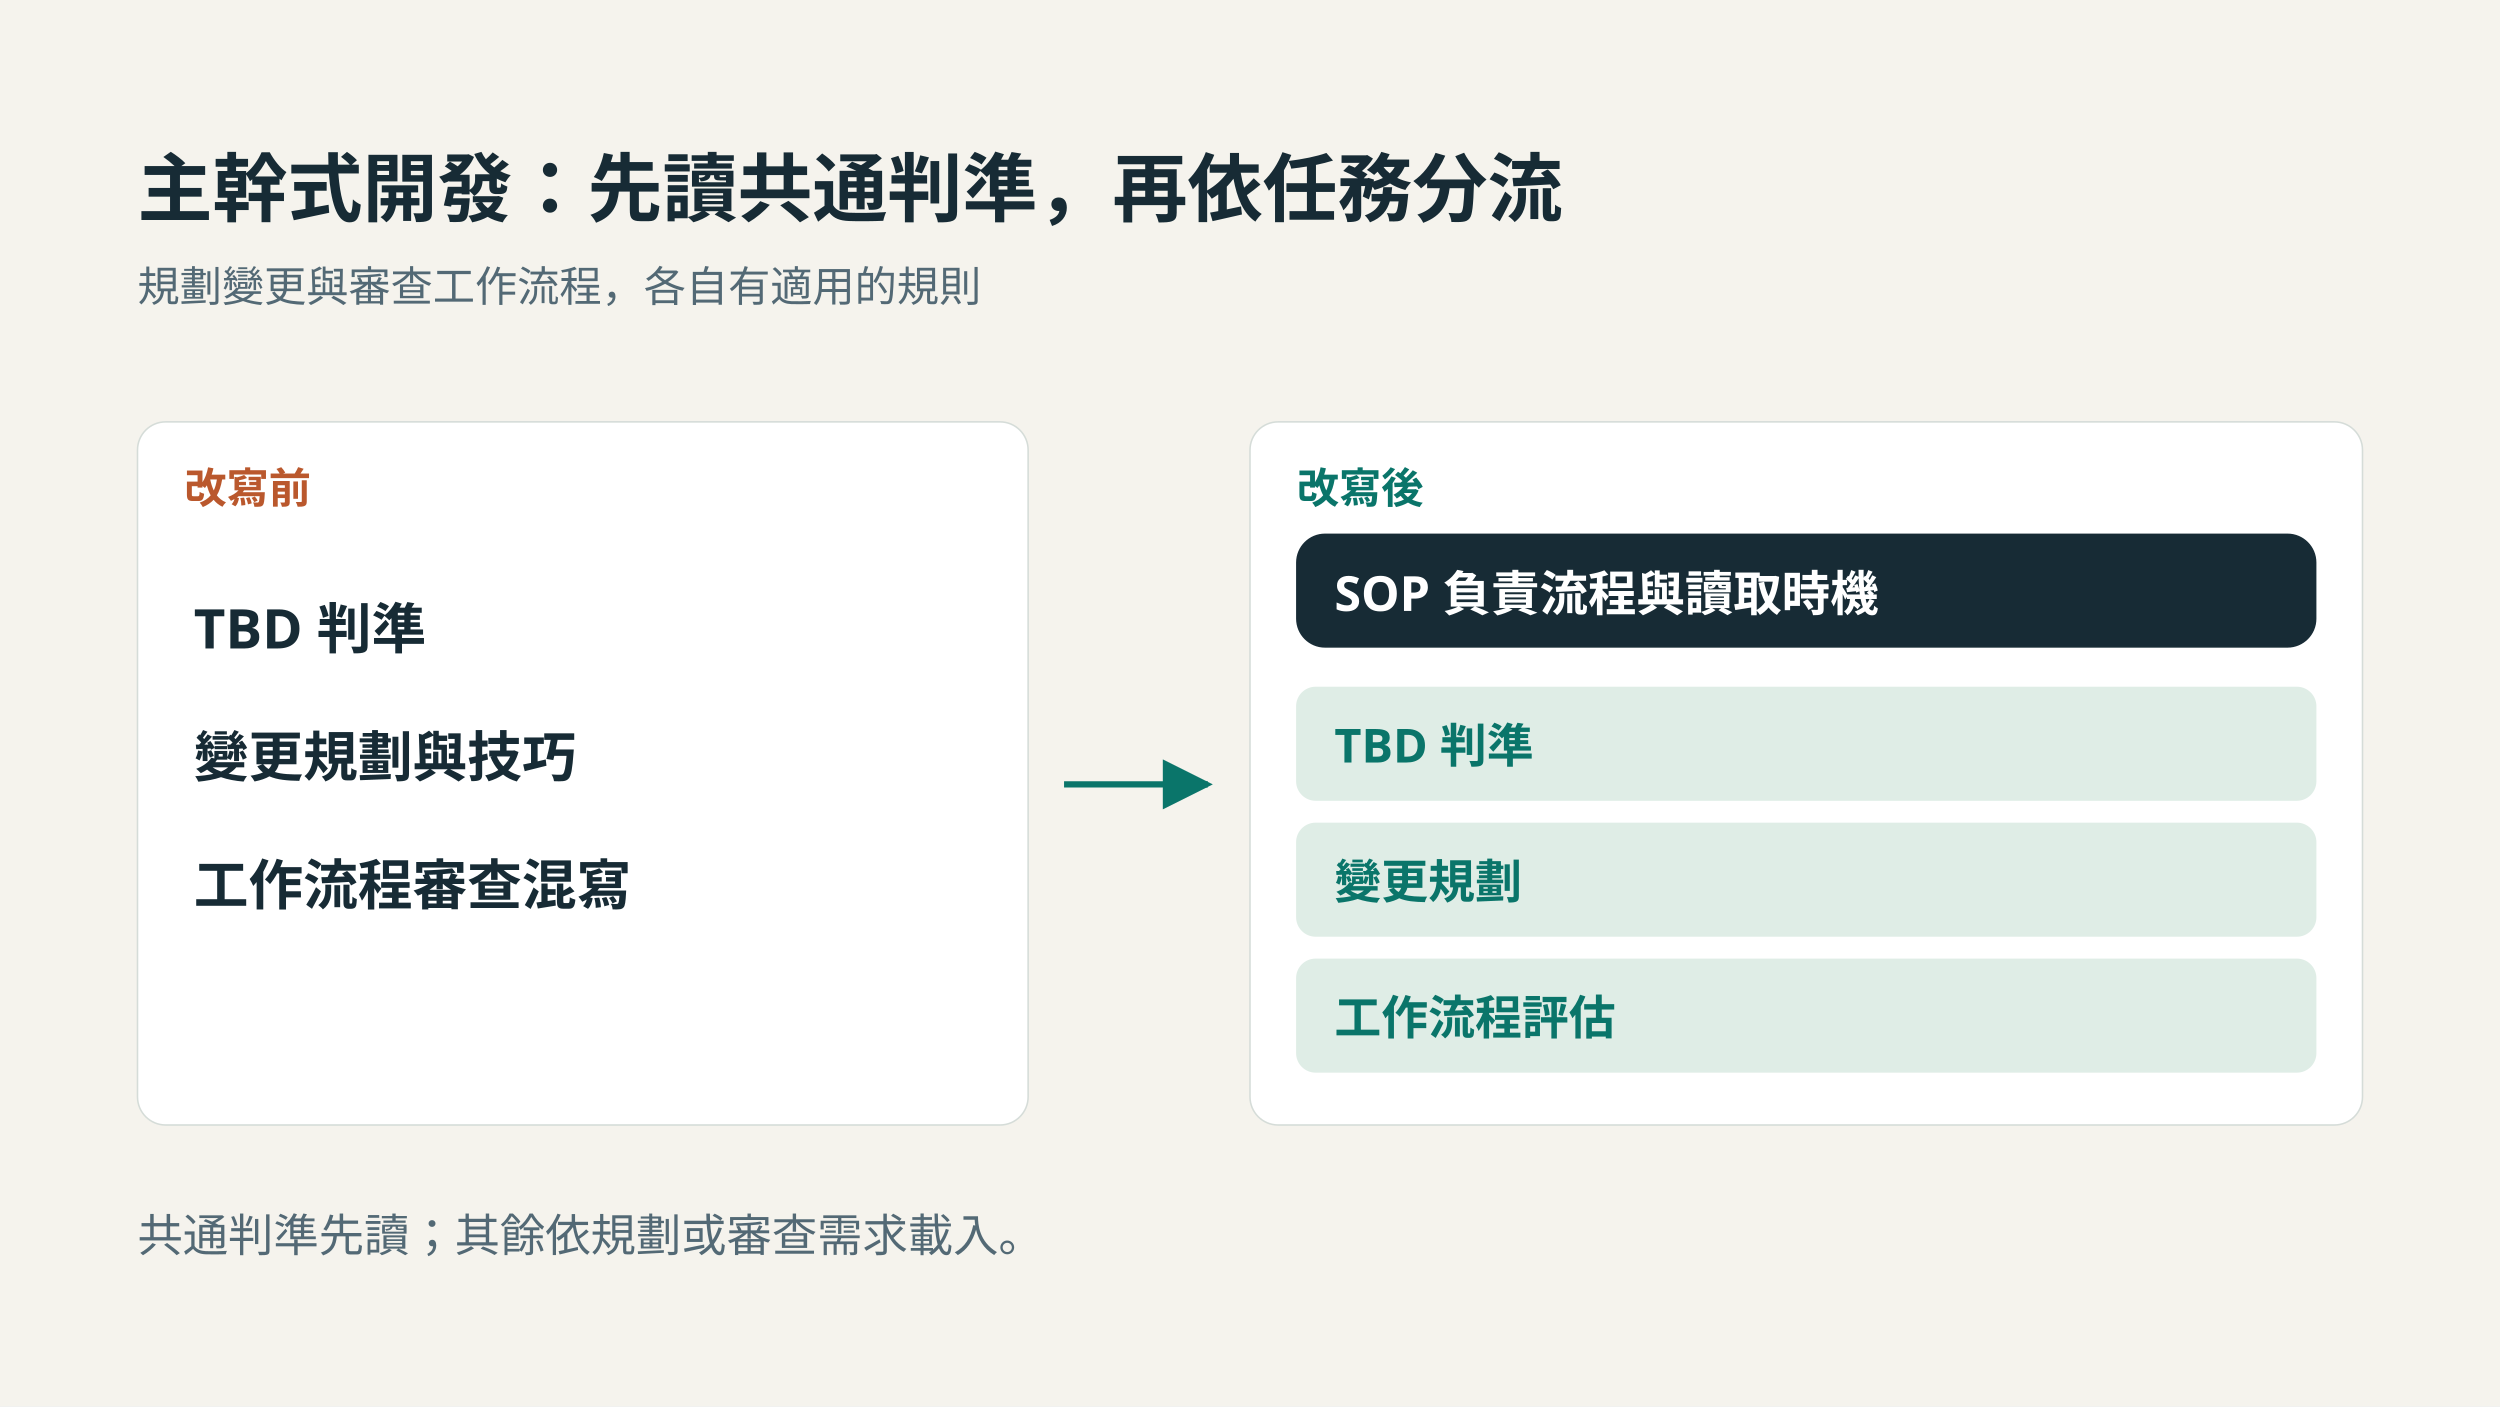
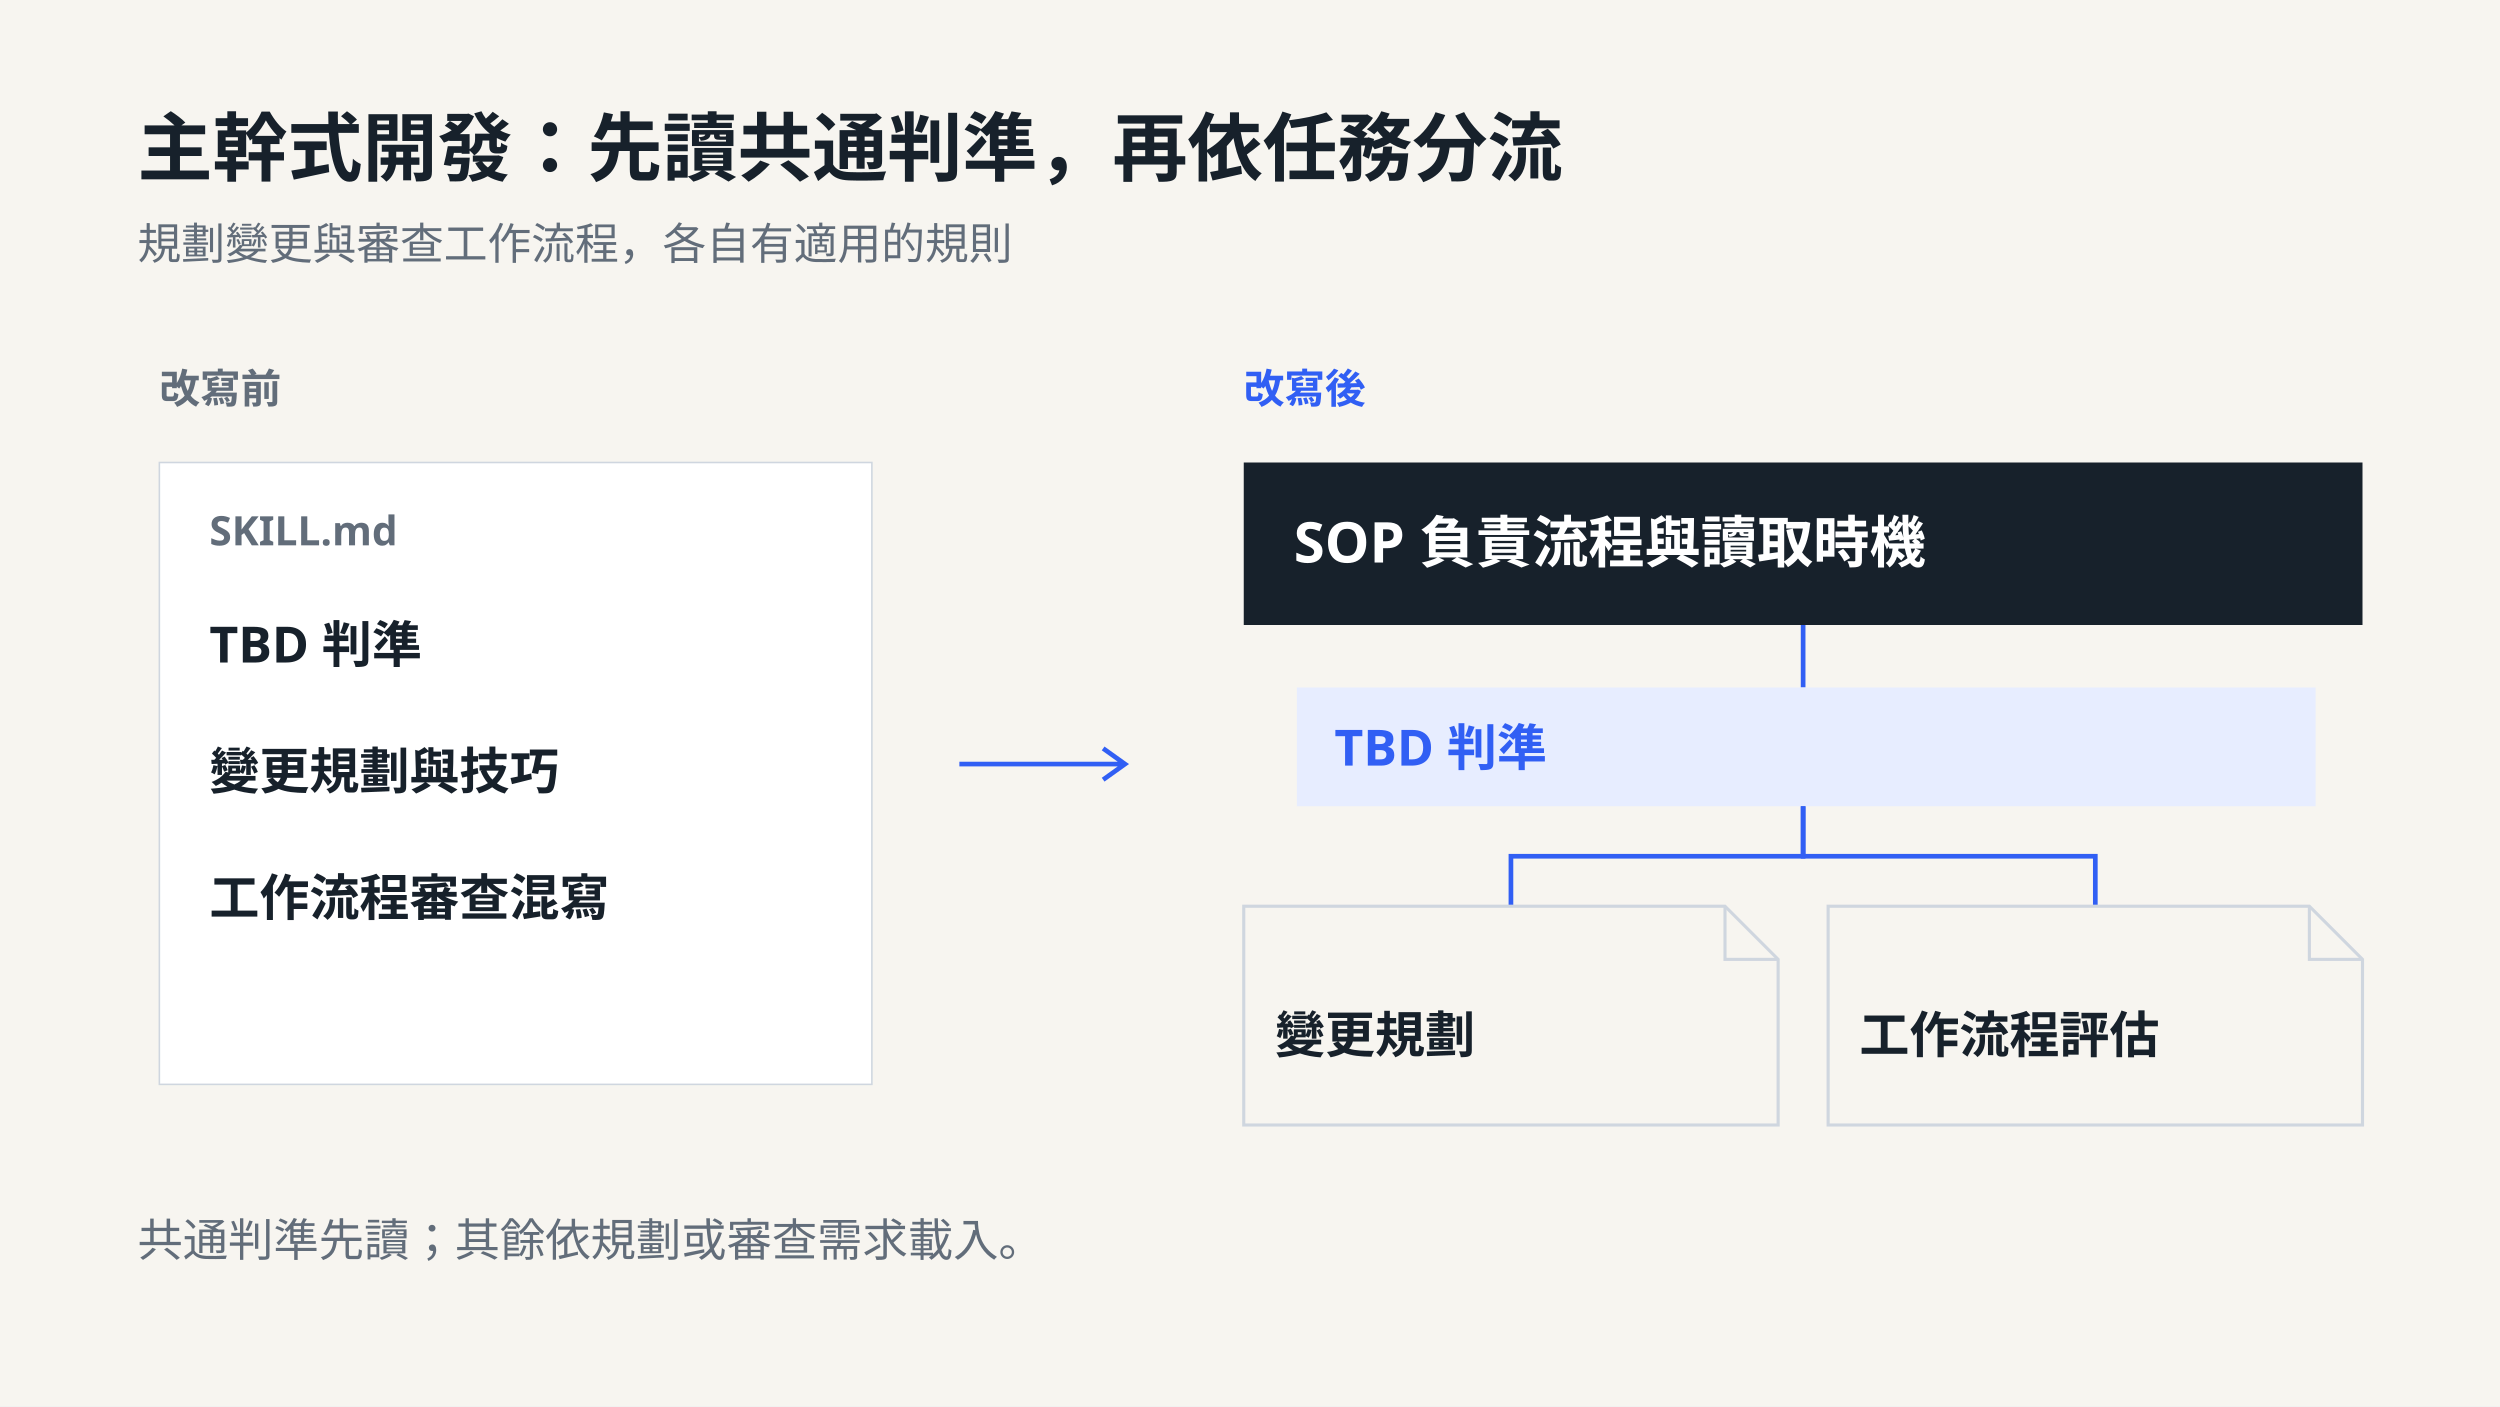
<svg xmlns="http://www.w3.org/2000/svg" width="1600" height="900" viewBox="0 0 1600 900">
-   <defs>
-     <marker id="arrow" viewBox="0 0 10 10" refX="9" refY="5" markerWidth="8" markerHeight="8" orient="auto">
-       <path d="M0 0L10 5L0 10" fill="#0A756A" />
-     </marker>
-   </defs>
-   <g font-family="PingFang TC, Heiti TC, sans-serif">
-     <rect width="1600" height="900" fill="#F5F3ED" />
-     <text x="88" y="138" font-size="48" fill="#172B35" font-weight="650">主幹式開發：先讀共通判準，再依任務分流</text>
-     <text x="88" y="193" font-size="27" fill="#536975" font-weight="400">規劃變更與審查工作流程，各自有適用的規則</text>
-     <rect x="88" y="270" width="570" height="450" rx="18" fill="white" stroke="#D5DCD8" />
-     <rect x="800" y="270" width="712" height="450" rx="18" fill="white" stroke="#D5DCD8" />
-     <text x="118" y="322" font-size="27" fill="#BA582D" font-weight="600">改寫前</text>
-     <text x="830" y="322" font-size="27" fill="#0A756A" font-weight="600">改寫後</text>
-     <text x="124" y="415" font-size="35" fill="#172B35" font-weight="600">TBD 判準</text>
-     <text x="124" y="497" font-size="35" fill="#172B35" font-weight="600">變更規劃與技巧</text>
-     <text x="124" y="579" font-size="35" fill="#172B35" font-weight="600">工作流程審查混寫</text>
-     <path d="M681 502 L773 502" stroke="#0A756A" stroke-width="4" fill="none" marker-end="url(#arrow)" />
-     <rect x="830" y="342" width="652" height="72" rx="18" fill="#172B35" stroke="#172B35" />
-     <text x="854" y="391" font-size="31" fill="white" font-weight="600">SOP 負責流程與讀取時機</text>
-     <rect x="830" y="440" width="652" height="72" rx="12" fill="#DFEDE6" stroke="#DFEDE6" />
-     <text x="854" y="488" font-size="30" fill="#0A756A" font-weight="600">TBD 判準</text>
-     <rect x="830" y="527" width="652" height="72" rx="12" fill="#DFEDE6" stroke="#DFEDE6" />
-     <text x="854" y="575" font-size="30" fill="#0A756A" font-weight="600">變更規劃</text>
-     <rect x="830" y="614" width="652" height="72" rx="12" fill="#DFEDE6" stroke="#DFEDE6" />
-     <text x="854" y="662" font-size="30" fill="#0A756A" font-weight="600">工作流程評估</text>
-     <text x="88" y="801" font-size="29" fill="#536975" font-weight="400">共通判準先讀；其餘依規劃或審查需求載入。</text>
+   <g font-family="PingFang TC, Avenir Next, sans-serif">
+     <rect width="1600" height="900" fill="#F7F5F0" />
+     <text x="88" y="112" font-size="48" fill="#17212B" font-weight="650">主幹式開發：先讀共通判準，再依任務分流</text>
+     <text x="88" y="166" font-size="28" fill="#626D7A" font-weight="500">規劃變更與審查工作流程，各自有適用的規則</text>
+     <g data-focus="before">
+       <text x="102" y="258" font-size="26" fill="#626D7A" font-weight="600">改寫前</text>
+       <rect x="102" y="296" width="456" height="398" fill="#FFFFFF" stroke="#CFD6DF" data-active-fill="#E7EDFF" data-active-stroke="#315FF4" />
+       <text x="134" y="349" font-size="26" fill="#626D7A" font-weight="600">SKILL.md</text>
+       <text x="134" y="424" font-size="32" fill="#17212B" font-weight="550" data-active-fill="#234DCB">TBD 判準</text>
+       <text x="134" y="505" font-size="32" fill="#17212B" font-weight="550" data-active-fill="#234DCB">變更規劃與技巧</text>
+       <text x="134" y="586" font-size="32" fill="#17212B" font-weight="550" data-active-fill="#234DCB">工作流程審查混寫</text>
+     </g>
+     <path d="M614 489H720m-14 -10l14 10 -14 10" fill="none" stroke="#315FF4" stroke-width="3" />
+     <text x="796" y="258" font-size="26" fill="#315FF4" font-weight="600">改寫後</text>
+     <g data-focus="after sop">
+       <rect x="796" y="296" width="716" height="104" fill="#17212B" stroke="none" data-active-fill="#234DCB" />
+       <text x="828" y="360" font-size="36" fill="#FFFFFF" font-weight="600">SOP 負責流程與讀取時機</text>
+     </g>
+     <g data-focus="after r0">
+       <path d="M1154 400V440" fill="none" stroke="#315FF4" stroke-width="3" />
+       <rect x="830" y="440" width="652" height="76" fill="#E7EDFF" stroke="none" />
+       <text x="854" y="490" font-size="32" fill="#315FF4" font-weight="600" data-active-fill="#234DCB">TBD 判準</text>
+     </g>
+     <g data-focus="after task r1">
+       <path d="M1154 516V548H967V580" fill="none" stroke="#315FF4" stroke-width="3" />
+       <path d="M796 580H1104L1138 614V720H796Z" fill="none" stroke="#CFD6DF" stroke-width="2" data-active-fill="#E7EDFF" data-active-stroke="#315FF4" />
+       <path d="M1104 580V614H1138" fill="none" stroke="#CFD6DF" stroke-width="2" />
+       <text x="816" y="673.8" font-size="32" fill="#17212B" font-weight="600" data-active-fill="#234DCB">變更規劃</text>
+     </g>
+     <g data-focus="after task r2">
+       <path d="M1154 516V548H1341V580" fill="none" stroke="#315FF4" stroke-width="3" />
+       <path d="M1170 580H1478L1512 614V720H1170Z" fill="none" stroke="#CFD6DF" stroke-width="2" data-active-fill="#E7EDFF" data-active-stroke="#315FF4" />
+       <path d="M1478 580V614H1512" fill="none" stroke="#CFD6DF" stroke-width="2" />
+       <text x="1190" y="673.8" font-size="32" fill="#17212B" font-weight="600" data-active-fill="#234DCB">工作流程評估</text>
+     </g>
+     <text x="88" y="804" font-size="29" fill="#626D7A" font-weight="500">共通判準先讀；其餘依規劃或審查需求載入。</text>
  </g>
</svg>
